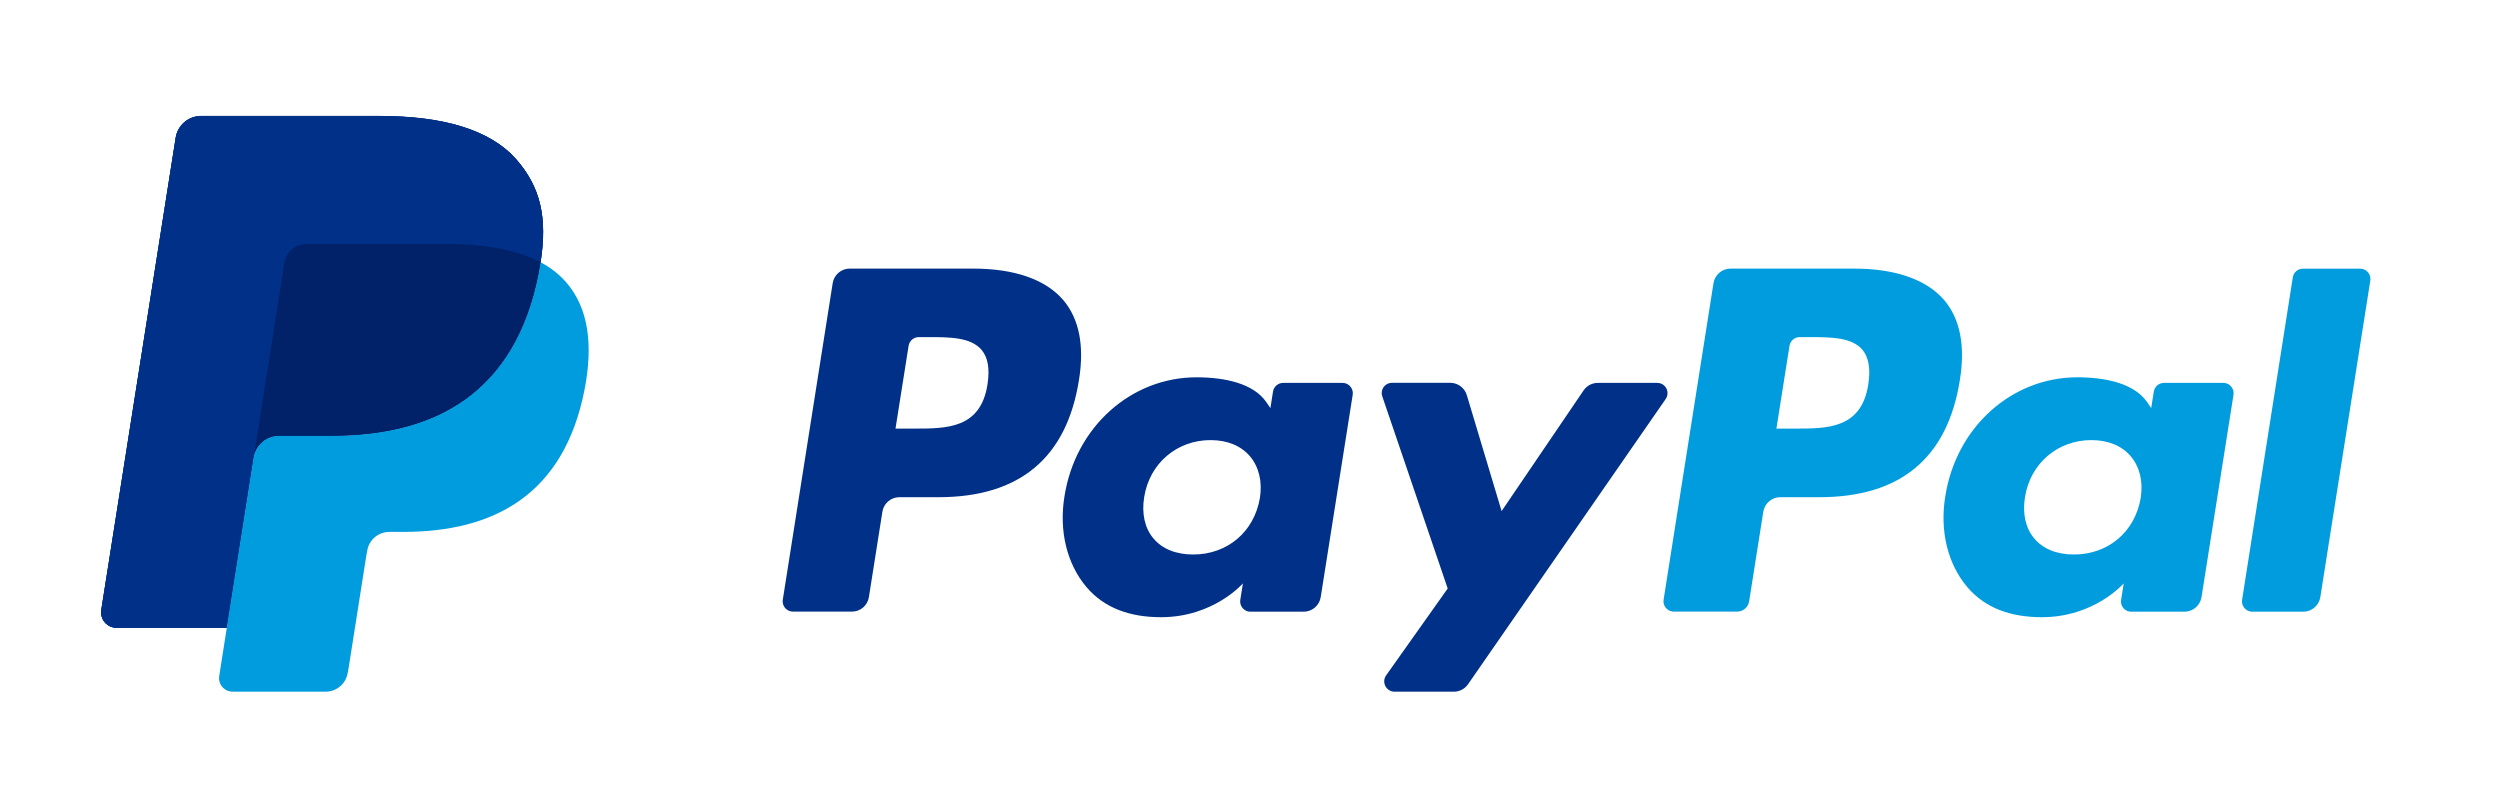
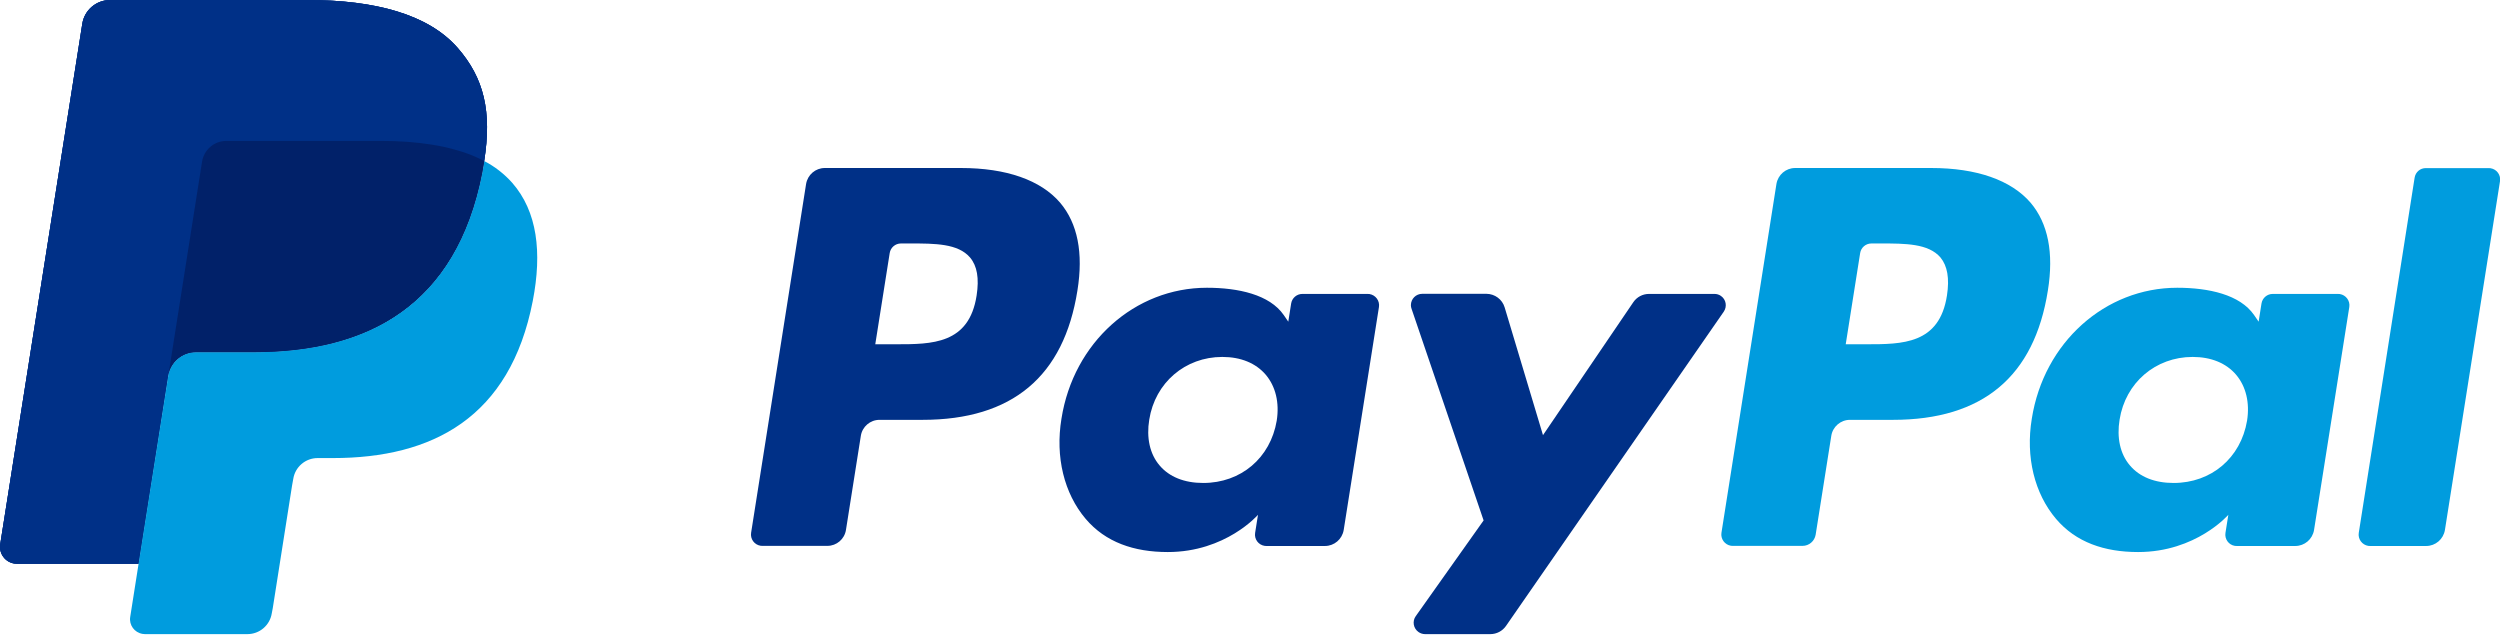
- <svg xmlns="http://www.w3.org/2000/svg" version="1.1" id="Layer_1" x="0px" y="0px" viewBox="0 0 2500 812" style="enable-background:new 0 0 2500 812;" xml:space="preserve">
+ <svg xmlns="http://www.w3.org/2000/svg" version="1.1" id="Layer_1" x="0px" y="0px" viewBox="0 0 2269.3 575.6" style="enable-background:new 0 0 2269.3 575.6;" xml:space="preserve">
  <style type="text/css">
	.st0{fill:#003087;}
	.st1{fill:#009CDE;}
	.st2{fill:#012169;}
</style>
  <g>
-     <path class="st0" d="M516.3,159.5c-26.7-30.4-74.8-43.4-136.5-43.4H201c-12.6,0-23.3,9.2-25.3,21.6l-74.4,472.4   c-1.3,8.4,4.4,16.2,12.8,17.5c0.8,0.1,1.6,0.2,2.4,0.2h110.4l27.7-175.9l-0.9,5.5c1.9-12.4,12.6-21.6,25.2-21.6h52.5   c103.1,0,183.8-41.9,207.4-163c0.7-3.6,1.3-7.1,1.8-10.5C547.6,217.6,540.5,187.1,516.3,159.5" />
-     <path class="st1" d="M1868.3,384.3c-6.8,44.3-40.6,44.3-73.3,44.3h-18.6l13.1-82.8c0.8-5,5.1-8.7,10.2-8.7h8.6   c22.3,0,43.3,0,54.2,12.7C1868.7,357.5,1870.7,368.7,1868.3,384.3 M1854,268.6h-123.5c-8.4,0-15.6,6.1-17,14.5l-49.9,316.6   c-0.9,5.6,3,10.9,8.6,11.8c0.5,0.1,1,0.1,1.6,0.1h63.4c5.9,0,10.9-4.3,11.9-10.1l14.2-89.8c1.3-8.3,8.5-14.5,16.9-14.5h39.1   c81.4,0,128.3-39.3,140.6-117.4c5.5-34.1,0.2-60.9-15.7-79.7C1926.5,279.5,1895.3,268.6,1854,268.6" />
-     <path class="st0" d="M987.5,384.3c-6.8,44.3-40.6,44.3-73.4,44.3h-18.6l13.1-82.8c0.8-5,5.1-8.7,10.2-8.7h8.5   c22.3,0,43.3,0,54.2,12.7C988,357.5,989.9,368.7,987.5,384.3 M973.2,268.6H849.7c-8.4,0-15.6,6.1-17,14.5l-49.9,316.6   c-0.9,5.6,2.9,10.9,8.6,11.8c0.5,0.1,1.1,0.1,1.6,0.1h59c8.4,0,15.6-6.1,16.9-14.5l13.5-85.4c1.3-8.3,8.5-14.5,16.9-14.5h39.1   c81.4,0,128.3-39.4,140.6-117.4c5.5-34.1,0.2-60.9-15.7-79.7C1045.7,279.5,1014.6,268.6,973.2,268.6 M1259.9,498   c-5.7,33.8-32.5,56.5-66.7,56.5c-17.1,0-30.9-5.5-39.7-16c-8.8-10.3-12-25.1-9.3-41.5c5.3-33.5,32.6-56.9,66.3-56.9   c16.8,0,30.4,5.6,39.4,16.1C1258.9,466.8,1262.5,481.6,1259.9,498 M1342.3,382.9h-59.1c-5.1,0-9.4,3.7-10.2,8.7l-2.6,16.5l-4.1-6   c-12.8-18.6-41.3-24.8-69.8-24.8c-65.3,0-121.1,49.5-132,118.9c-5.7,34.7,2.4,67.8,22,90.9c18,21.2,43.8,30.1,74.5,30.1   c52.7,0,81.9-33.8,81.9-33.8l-2.6,16.4c-0.9,5.6,2.9,10.9,8.6,11.8c0.5,0.1,1.1,0.1,1.6,0.1h53.2c8.4,0,15.6-6.1,17-14.5l32-202.4   c0.9-5.6-3-10.9-8.6-11.8C1343.4,382.9,1342.8,382.9,1342.3,382.9" />
-     <path class="st1" d="M2140.7,498c-5.7,33.8-32.5,56.5-66.7,56.5c-17.1,0-30.9-5.5-39.7-16c-8.8-10.3-12-25.1-9.3-41.5   c5.3-33.5,32.6-56.9,66.3-56.9c16.8,0,30.4,5.6,39.4,16.1C2139.7,466.8,2143.3,481.6,2140.7,498 M2223.1,382.9H2164   c-5.1,0-9.4,3.7-10.2,8.7l-2.6,16.5l-4.1-6c-12.8-18.6-41.3-24.8-69.8-24.8c-65.3,0-121.1,49.5-132,118.9   c-5.7,34.7,2.4,67.8,22,90.9c18,21.2,43.8,30.1,74.5,30.1c52.7,0,81.9-33.8,81.9-33.8l-2.6,16.4c-0.9,5.6,2.9,10.9,8.5,11.8   c0.5,0.1,1.1,0.1,1.7,0.1h53.2c8.4,0,15.6-6.1,17-14.5l32-202.4c0.9-5.6-3-10.9-8.6-11.8C2224.2,382.9,2223.6,382.9,2223.1,382.9" />
-     <path class="st0" d="M1657.3,382.9h-59.5c-5.7,0-11,2.8-14.2,7.5l-82,120.7l-34.8-116c-2.2-7.3-8.9-12.2-16.4-12.3H1392   c-5.7,0-10.3,4.6-10.3,10.3c0,1.1,0.2,2.3,0.6,3.3l65.4,192.1l-61.6,86.9c-3.3,4.6-2.2,11.1,2.5,14.4c1.7,1.2,3.8,1.9,5.9,1.9h59.4   c5.6,0,10.9-2.8,14.1-7.4L1665.7,399c3.2-4.7,2.1-11.1-2.6-14.3C1661.4,383.5,1659.4,382.9,1657.3,382.9" />
-     <path class="st1" d="M2292.8,277.4l-50.7,322.4c-0.9,5.6,3,10.9,8.6,11.8c0.5,0.1,1.1,0.1,1.6,0.1h51c8.4,0,15.6-6.1,17-14.5   l50-316.6c0.9-5.6-2.9-10.9-8.6-11.8c-0.5-0.1-1.1-0.1-1.6-0.1h-57C2297.9,268.6,2293.6,272.3,2292.8,277.4" />
-     <path class="st0" d="M516.3,159.5c-26.7-30.4-74.8-43.4-136.5-43.4H201c-12.6,0-23.3,9.2-25.3,21.6l-74.4,472.4   c-1.3,8.4,4.4,16.2,12.8,17.5c0.8,0.1,1.6,0.2,2.4,0.2h110.4l27.7-175.9l-0.9,5.5c1.9-12.4,12.6-21.6,25.2-21.6h52.5   c103.1,0,183.8-41.9,207.4-163c0.7-3.6,1.3-7.1,1.8-10.5C547.6,217.6,540.5,187.1,516.3,159.5" />
-     <path class="st0" d="M284.3,262.9c1.7-10.9,11.1-18.9,22.1-18.9h140.2c16.6,0,32.1,1.1,46.3,3.3c7.7,1.2,15.4,3,22.9,5.1   c8.6,2.4,16.8,5.7,24.7,9.8c7-44.8,0-75.2-24.2-102.9c-26.7-30.4-74.8-43.4-136.5-43.4H201c-12.6,0-23.3,9.2-25.3,21.6l-74.5,472.4   c-1.3,8.4,4.4,16.2,12.8,17.6c0.8,0.1,1.6,0.2,2.4,0.2h110.4l27.7-175.9L284.3,262.9z" />
-     <path class="st1" d="M540.6,262.3c-0.5,3.5-1.2,7-1.8,10.5c-23.6,121.1-104.3,163-207.4,163h-52.5c-12.6,0-23.3,9.2-25.2,21.6   l-26.9,170.4l-7.6,48.3c-1.2,7.3,3.8,14.2,11.2,15.4c0.7,0.1,1.4,0.2,2.1,0.2h93.1c11,0,20.4-8,22.1-18.9l0.9-4.7l17.5-111.2   l1.1-6.1c1.7-10.9,11.1-18.9,22.1-18.9h13.9c90.2,0,160.8-36.6,181.4-142.6c8.6-44.3,4.1-81.2-18.6-107.2   C558.8,274,550.2,267.3,540.6,262.3" />
-     <path class="st2" d="M515.9,252.5c-3.6-1.1-7.3-2-11.1-2.9c-3.8-0.8-7.8-1.6-11.8-2.2c-14.2-2.3-29.6-3.4-46.3-3.4H306.5   c-11,0-20.4,8-22.1,18.9l-29.8,189l-0.9,5.5c1.9-12.4,12.6-21.6,25.2-21.6h52.5c103.1,0,183.8-41.9,207.4-163   c0.7-3.6,1.3-7.1,1.8-10.5c-6.2-3.3-12.7-6-19.4-8.2C519.5,253.6,517.7,253,515.9,252.5" />
+     <path class="st0" d="M415.3,43.4C388.7,13,340.5,0,278.9,0H100C87.4,0,76.6,9.2,74.7,21.6L0.2,494c-1.3,8.4,4.4,16.2,12.8,17.5   c0.8,0.1,1.6,0.2,2.4,0.2h110.4l27.7-175.9l-0.9,5.5c1.9-12.4,12.6-21.6,25.2-21.6h52.5c103.1,0,183.8-41.9,207.4-163   c0.7-3.6,1.3-7.1,1.8-10.5C446.6,101.5,439.5,71,415.3,43.4" />
+     <path class="st1" d="M1767.3,268.2c-6.8,44.3-40.6,44.3-73.3,44.3h-18.6l13.1-82.8c0.8-5,5.1-8.7,10.2-8.7h8.5   c22.3,0,43.3,0,54.2,12.7C1767.7,241.4,1769.7,252.6,1767.3,268.2 M1753,152.5h-123.5c-8.4,0-15.6,6.1-17,14.5l-49.9,316.6   c-0.9,5.6,3,10.9,8.6,11.8c0.5,0.1,1,0.1,1.6,0.1h63.4c5.9,0,10.9-4.3,11.9-10.1l14.2-89.8c1.3-8.3,8.5-14.5,16.9-14.5h39.1   c81.4,0,128.3-39.3,140.6-117.4c5.5-34.1,0.2-60.9-15.7-79.7C1825.5,163.5,1794.3,152.5,1753,152.5" />
+     <path class="st0" d="M886.5,268.2c-6.8,44.3-40.6,44.3-73.4,44.3h-18.6l13.1-82.8c0.8-5,5.1-8.7,10.2-8.7h8.5   c22.3,0,43.3,0,54.2,12.7C887,241.4,888.9,252.6,886.5,268.2 M872.2,152.5H748.7c-8.4,0-15.6,6.1-17,14.5l-49.9,316.6   c-0.9,5.6,2.9,10.9,8.6,11.8c0.5,0.1,1.1,0.1,1.6,0.1h59c8.4,0,15.6-6.1,16.9-14.5l13.5-85.4c1.3-8.3,8.5-14.5,16.9-14.5h39.1   c81.4,0,128.3-39.4,140.6-117.4c5.5-34.1,0.2-60.9-15.7-79.7C944.7,163.5,913.6,152.5,872.2,152.5 M1158.9,381.9   c-5.7,33.8-32.5,56.5-66.7,56.5c-17.1,0-30.9-5.5-39.7-16c-8.8-10.3-12-25.1-9.3-41.5c5.3-33.5,32.6-56.9,66.3-56.9   c16.8,0,30.4,5.6,39.4,16.1C1157.9,350.7,1161.5,365.5,1158.9,381.9 M1241.3,266.8h-59.1c-5.1,0-9.4,3.7-10.2,8.7l-2.6,16.5l-4.1-6   c-12.8-18.6-41.3-24.8-69.8-24.8c-65.3,0-121.1,49.5-132,118.9c-5.7,34.7,2.4,67.8,22,90.9c18,21.2,43.8,30.1,74.5,30.1   c52.7,0,81.9-33.8,81.9-33.8l-2.6,16.4c-0.9,5.6,2.9,10.9,8.6,11.8c0.5,0.1,1.1,0.1,1.6,0.1h53.2c8.4,0,15.6-6.1,17-14.5l32-202.4   c0.9-5.6-3-10.9-8.6-11.8C1242.4,266.8,1241.9,266.8,1241.3,266.8" />
+     <path class="st1" d="M2039.7,381.9c-5.7,33.8-32.5,56.5-66.7,56.5c-17.1,0-30.9-5.5-39.7-16c-8.8-10.3-12-25.1-9.3-41.5   c5.3-33.5,32.6-56.9,66.3-56.9c16.8,0,30.4,5.6,39.4,16.1C2038.7,350.7,2042.3,365.5,2039.7,381.9 M2122.1,266.8H2063   c-5.1,0-9.4,3.7-10.2,8.7l-2.6,16.5l-4.1-6c-12.8-18.6-41.3-24.8-69.8-24.8c-65.3,0-121.1,49.5-132,118.9   c-5.7,34.7,2.4,67.8,22,90.9c18,21.2,43.8,30.1,74.5,30.1c52.7,0,81.9-33.8,81.9-33.8l-2.6,16.4c-0.9,5.6,2.9,10.9,8.5,11.8   c0.5,0.1,1.1,0.1,1.7,0.1h53.2c8.4,0,15.6-6.1,17-14.5l32-202.4c0.9-5.6-3-10.9-8.6-11.8C2123.2,266.8,2122.6,266.8,2122.1,266.8" />
+     <path class="st0" d="M1556.3,266.8h-59.5c-5.7,0-11,2.8-14.2,7.5l-82,120.7l-34.8-116c-2.2-7.3-8.9-12.2-16.4-12.3H1291   c-5.7,0-10.3,4.6-10.3,10.3c0,1.1,0.2,2.3,0.6,3.3l65.4,192.1l-61.6,86.9c-3.3,4.6-2.2,11.1,2.5,14.4c1.7,1.2,3.8,1.9,5.9,1.9h59.4   c5.6,0,10.9-2.8,14.1-7.4l197.7-285.3c3.2-4.7,2.1-11.1-2.6-14.3C1560.4,267.4,1558.4,266.8,1556.3,266.8" />
+     <path class="st1" d="M2191.8,161.3l-50.7,322.4c-0.9,5.6,3,10.9,8.6,11.8c0.5,0.1,1.1,0.1,1.6,0.1h51c8.4,0,15.6-6.1,17-14.5   l50-316.6c0.9-5.6-2.9-10.9-8.6-11.8c-0.5-0.1-1.1-0.1-1.6-0.1h-57C2196.9,152.5,2192.6,156.2,2191.8,161.3" />
+     <path class="st0" d="M415.3,43.4C388.7,13,340.5,0,278.9,0H100C87.4,0,76.6,9.2,74.7,21.6L0.2,494c-1.3,8.4,4.4,16.2,12.8,17.5   c0.8,0.1,1.6,0.2,2.4,0.2h110.4l27.7-175.9l-0.9,5.5c1.9-12.4,12.6-21.6,25.2-21.6h52.5c103.1,0,183.8-41.9,207.4-163   c0.7-3.6,1.3-7.1,1.8-10.5C446.6,101.5,439.5,71,415.3,43.4" />
+     <path class="st0" d="M183.3,146.8c1.7-10.9,11.1-18.9,22.1-18.9h140.2c16.6,0,32.1,1.1,46.3,3.3c7.7,1.2,15.4,3,22.9,5.1   c8.6,2.4,16.8,5.7,24.7,9.8c7-44.8,0-75.2-24.2-102.9C388.6,13,340.5,0,278.9,0H100C87.4,0,76.6,9.2,74.7,21.6L0.2,494   c-1.3,8.4,4.4,16.2,12.8,17.6c0.8,0.1,1.6,0.2,2.4,0.2h110.4l27.7-175.9L183.3,146.8z" />
+     <path class="st1" d="M439.6,146.2c-0.5,3.5-1.2,7-1.8,10.5c-23.6,121.1-104.3,163-207.4,163h-52.5c-12.6,0-23.3,9.2-25.2,21.6   l-26.9,170.4l-7.6,48.3c-1.2,7.3,3.8,14.2,11.2,15.4c0.7,0.1,1.4,0.2,2.1,0.2h93.1c11,0,20.4-8,22.1-18.9l0.9-4.7l17.5-111.2   l1.1-6.1c1.7-10.9,11.1-18.9,22.1-18.9h13.9c90.2,0,160.8-36.6,181.4-142.6c8.6-44.3,4.1-81.2-18.6-107.2   C457.8,157.9,449.2,151.2,439.6,146.2" />
+     <path class="st2" d="M414.9,136.4c-3.6-1.1-7.3-2-11.1-2.9c-3.8-0.8-7.8-1.6-11.8-2.2c-14.2-2.3-29.6-3.4-46.3-3.4H205.5   c-11,0-20.4,8-22.1,18.9l-29.8,189l-0.9,5.5c1.9-12.4,12.6-21.6,25.2-21.6h52.5c103.1,0,183.8-41.9,207.4-163   c0.7-3.6,1.3-7.1,1.8-10.5c-6.2-3.3-12.7-6-19.4-8.2C418.5,137.5,416.7,136.9,414.9,136.4" />
  </g>
</svg>
